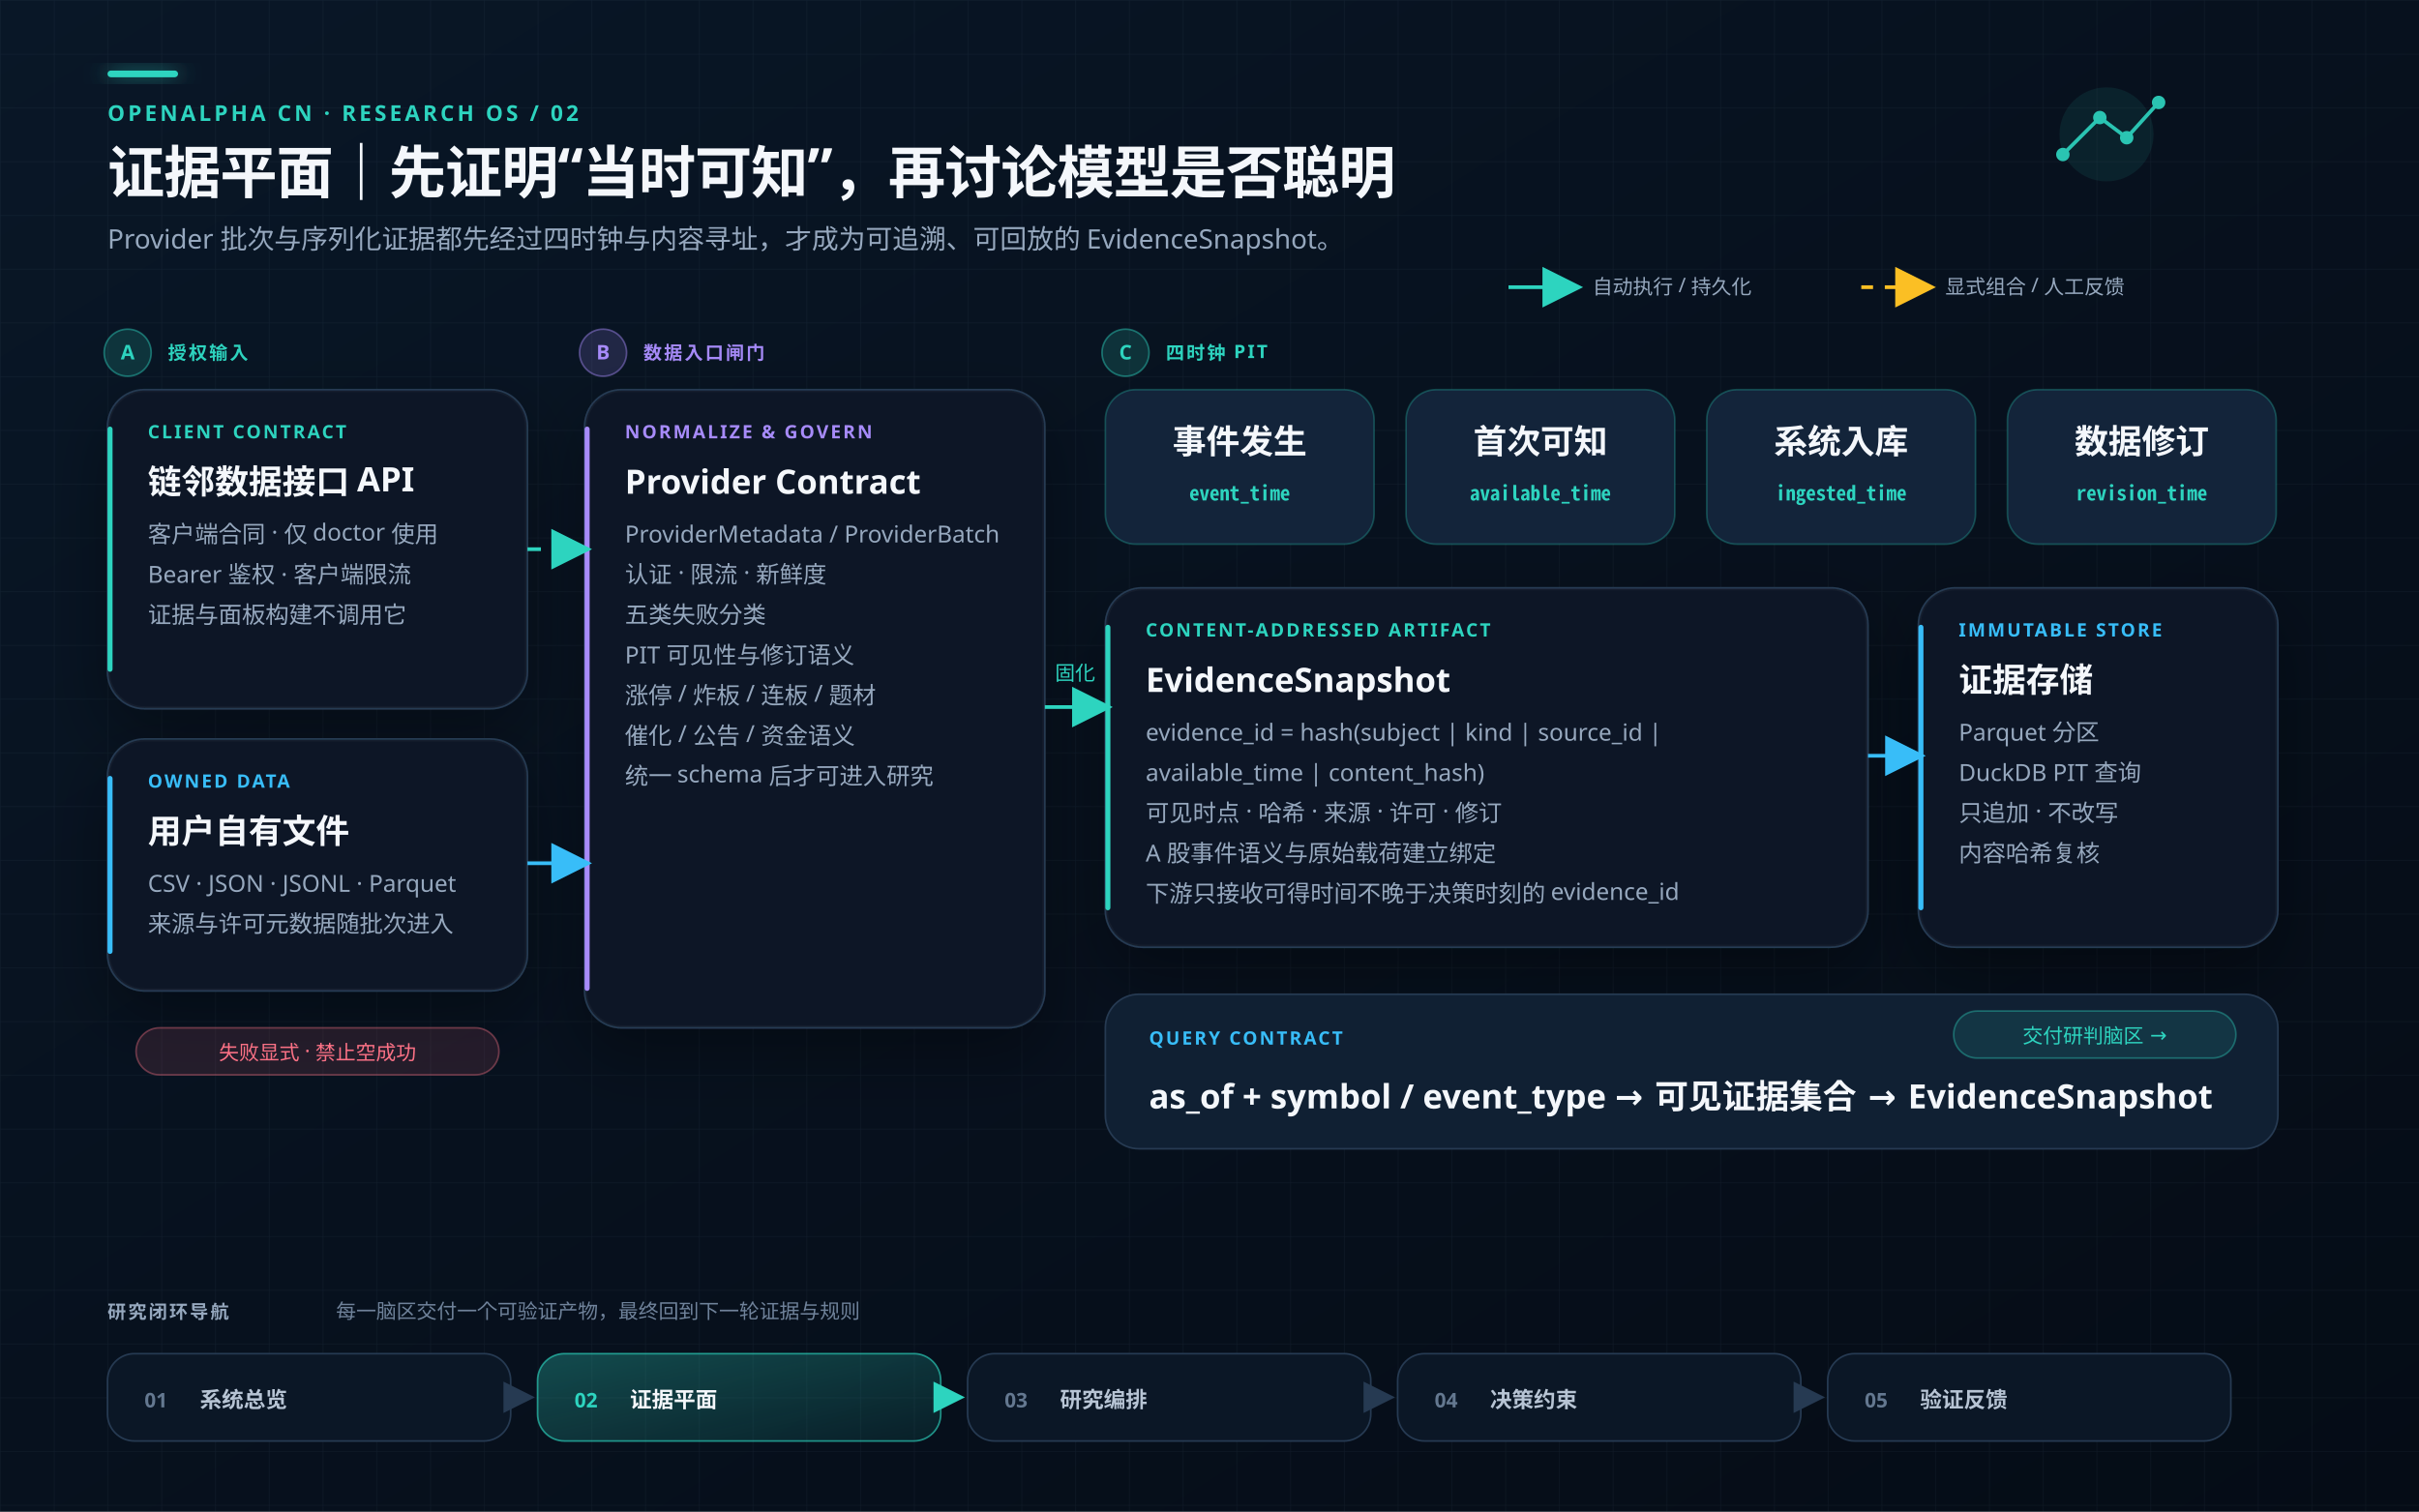
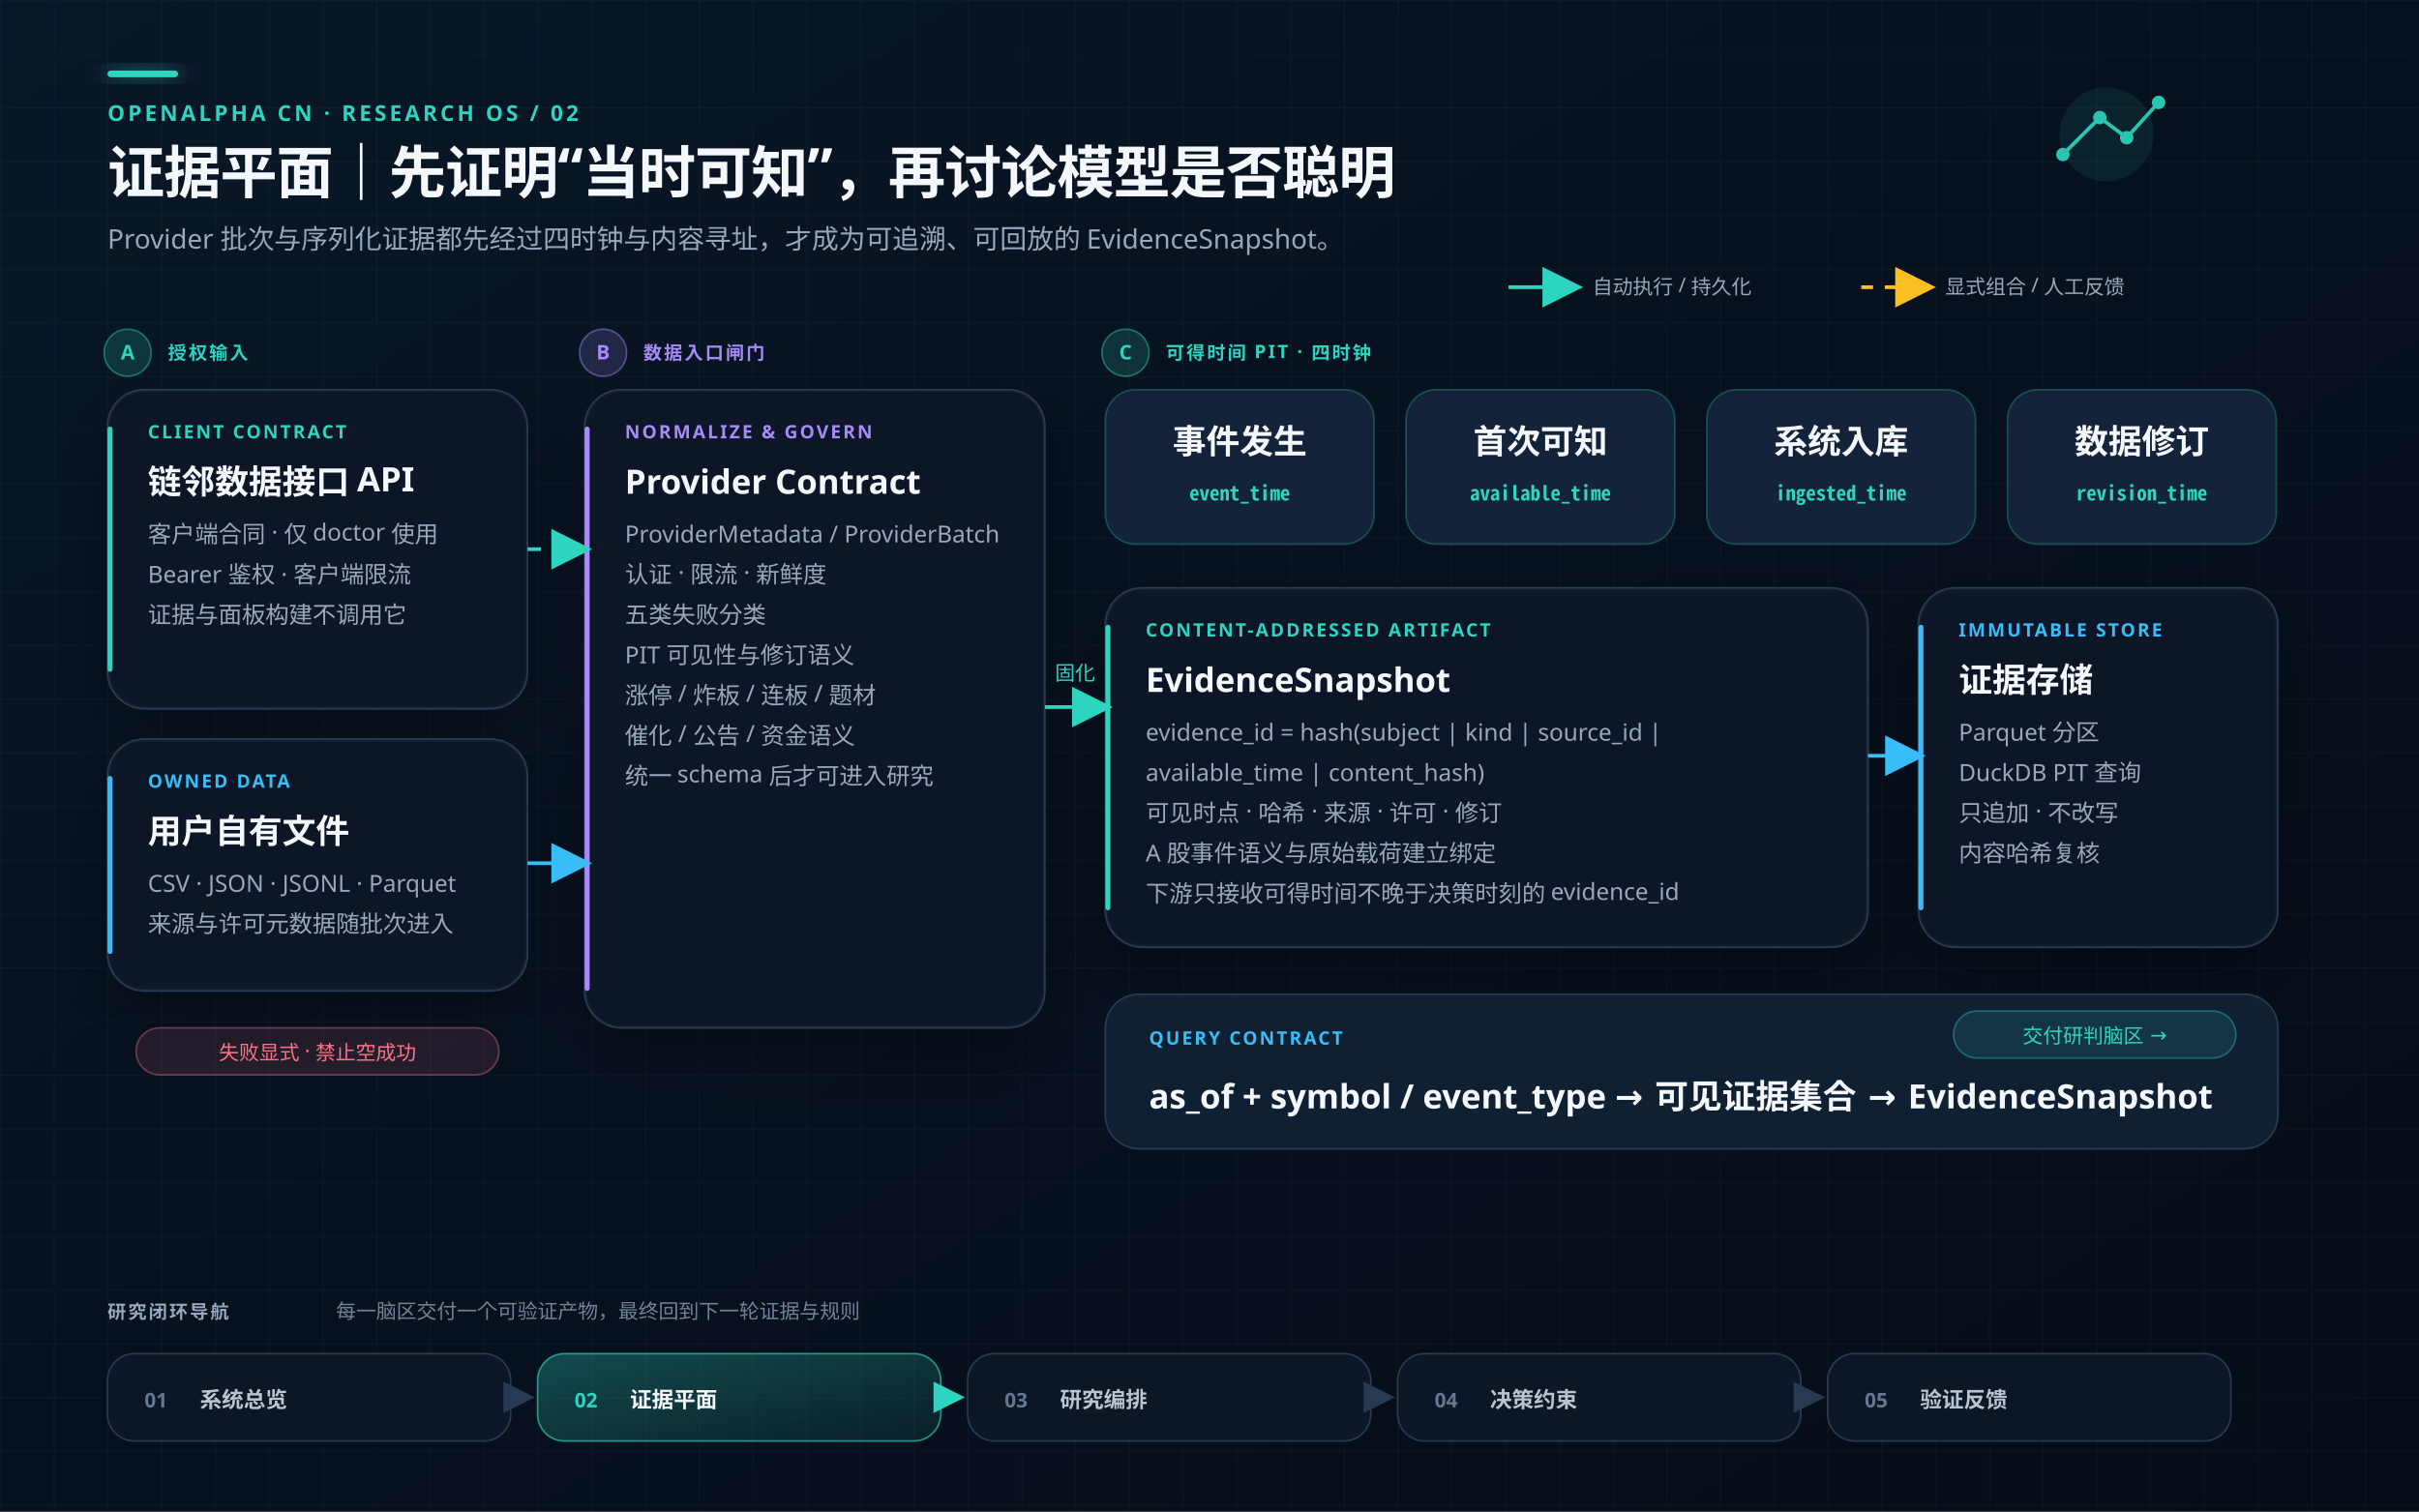
<svg xmlns="http://www.w3.org/2000/svg" width="1440" height="900" viewBox="0 0 1440 900" role="img" aria-labelledby="title desc">
  <defs>
    <linearGradient id="bgGradient" x1="0" y1="0" x2="1" y2="1">
      <stop offset="0" stop-color="#091727" />
      <stop offset=".48" stop-color="#07111E" />
      <stop offset="1" stop-color="#050C16" />
    </linearGradient>
    <radialGradient id="ambient" cx="0" cy="0" r="1" gradientTransform="translate(1160 40) rotate(135) scale(600 420)">
      <stop offset="0" stop-color="#2DD4BF" stop-opacity=".16" />
      <stop offset=".62" stop-color="#2DD4BF" stop-opacity=".025" />
      <stop offset="1" stop-color="#2DD4BF" stop-opacity="0" />
    </radialGradient>
    <linearGradient id="activeNav" x1="0" y1="0" x2="1" y2="1">
      <stop offset="0" stop-color="#2DD4BF" stop-opacity=".30" />
      <stop offset="1" stop-color="#2DD4BF" stop-opacity=".08" />
    </linearGradient>
    <filter id="shadow" x="-20%" y="-20%" width="150%" height="170%">
      <feDropShadow dx="0" dy="16" stdDeviation="20" flood-color="#000000" flood-opacity=".34" />
    </filter>
    <filter id="softGlow" x="-100%" y="-100%" width="300%" height="300%">
      <feGaussianBlur stdDeviation="7" result="blur" />
      <feMerge>
        <feMergeNode in="blur" />
        <feMergeNode in="SourceGraphic" />
      </feMerge>
    </filter>
    <pattern id="grid" width="32" height="32" patternUnits="userSpaceOnUse">
      <path d="M32 0H0V32" fill="none" stroke="#6D87A3" stroke-width=".55" opacity=".12" />
    </pattern>
    <marker id="arrow" markerWidth="11" markerHeight="11" refX="9" refY="5.5" orient="auto" markerUnits="strokeWidth">
      <path d="M0 0L11 5.5L0 11Z" fill="context-stroke" />
+     </marker>
+     <marker id="arrowShort" markerWidth="5" markerHeight="5" refX="4" refY="2.5" orient="auto" markerUnits="strokeWidth">
+       <path d="M0 0L5 2.5L0 5Z" fill="context-stroke" />
    </marker>
    <style>
      text { font-family: Geist, "Plus Jakarta Sans", "Noto Sans SC", "Microsoft YaHei", sans-serif; }
      .eyebrow { font-size: 13px; font-weight: 760; letter-spacing: 1.8px; }
      .title { font-size: 34px; font-weight: 760; letter-spacing: -.5px; }
      .subtitle { font-size: 16px; font-weight: 480; }
      .micro { font-size: 11px; font-weight: 760; letter-spacing: 1.25px; }
      .cardTitle { font-size: 20px; font-weight: 720; }
      .cardTitleTight { font-size: 17px; font-weight: 720; }
      .body { font-size: 14px; font-weight: 490; }
      .small { font-size: 12px; font-weight: 520; }
      .mono { font-size: 12px; font-weight: 680; font-family: Geist Mono, "Noto Sans Mono CJK SC", monospace; }
      .metric { font-size: 28px; font-weight: 780; letter-spacing: -.5px; }
      .nav { font-size: 13px; font-weight: 680; }
      .navNum { font-size: 12px; font-weight: 800; }
    </style>
  </defs>
  <rect width="1440" height="900" fill="#07111E" />
  <rect width="1440" height="900" fill="url(#bgGradient)" />
  <rect width="1440" height="900" fill="url(#ambient)" />
  <rect width="1440" height="900" fill="url(#grid)" />
  <rect x="64" y="42" width="42" height="4" rx="2" fill="#2DD4BF" filter="url(#softGlow)" />
  <text x="64" y="72" class="eyebrow" fill="#2DD4BF">OPENALPHA CN · RESEARCH OS / 02</text>
  <text x="64" y="115" class="title" fill="#F4F7FB">证据平面｜先证明“当时可知”，再讨论模型是否聪明</text>
  <text x="64" y="148" class="subtitle" fill="#96A8BE">Provider 批次与序列化证据都先经过四时钟与内容寻址，才成为可追溯、可回放的 EvidenceSnapshot。</text>
  <g transform="translate(1210 50)" opacity=".92">
    <circle cx="44" cy="30" r="28" fill="#2DD4BF" opacity=".09" />
    <path d="M18 42L40 20L56 32L75 11" fill="none" stroke="#2DD4BF" stroke-width="2.2" />
    <circle cx="18" cy="42" r="4" fill="#2DD4BF" />
    <circle cx="40" cy="20" r="4" fill="#2DD4BF" />
    <circle cx="56" cy="32" r="4" fill="#2DD4BF" />
    <circle cx="75" cy="11" r="4" fill="#2DD4BF" />
  </g>
  <line x1="898" y1="171" x2="938" y2="171" stroke="#2DD4BF" stroke-width="2.2" marker-end="url(#arrow)" />
  <text x="948" y="175" class="small" fill="#96A8BE" text-anchor="start" opacity="1">自动执行 / 持久化</text>
  <line x1="1108" y1="171" x2="1148" y2="171" stroke="#FBBF24" stroke-width="2.2" stroke-dasharray="7 7" marker-end="url(#arrow)" />
  <text x="1158" y="175" class="small" fill="#96A8BE" text-anchor="start" opacity="1">显式组合 / 人工反馈</text>
  <circle cx="76" cy="210" r="14" fill="#2DD4BF" fill-opacity=".16" stroke="#2DD4BF" stroke-opacity=".45" />
  <text x="76" y="214" class="navNum" fill="#2DD4BF" text-anchor="middle" opacity="1">A</text>
  <text x="100" y="214" class="micro" fill="#2DD4BF" text-anchor="start" opacity="1">授权输入</text>
  <rect x="64" y="232" width="250" height="190" rx="22" fill="#0C1928" stroke="#263A52" filter="url(#shadow)" />
  <rect x="65" y="233" width="248" height="188" rx="21" fill="none" stroke="#FFFFFF" stroke-opacity=".035" />
  <rect x="64" y="254" width="3" height="146" rx="1.5" fill="#2DD4BF" />
  <text x="88" y="261" class="micro" fill="#2DD4BF" text-anchor="start" opacity="1">CLIENT CONTRACT</text>
  <text x="88" y="294" class="cardTitle" fill="#F4F7FB" text-anchor="start" opacity="1">链邻数据接口 API</text>
  <text x="88" y="323" class="body" fill="#96A8BE" text-anchor="start" opacity="1">客户端合同 · 仅 doctor 使用</text>
  <text x="88" y="347" class="body" fill="#96A8BE" text-anchor="start" opacity="1">Bearer 鉴权 · 客户端限流</text>
  <text x="88" y="371" class="body" fill="#96A8BE" text-anchor="start" opacity="1">证据与面板构建不调用它</text>
  <rect x="64" y="440" width="250" height="150" rx="22" fill="#0C1928" stroke="#263A52" filter="url(#shadow)" />
  <rect x="65" y="441" width="248" height="148" rx="21" fill="none" stroke="#FFFFFF" stroke-opacity=".035" />
  <rect x="64" y="462" width="3" height="106" rx="1.5" fill="#38BDF8" />
  <text x="88" y="469" class="micro" fill="#38BDF8" text-anchor="start" opacity="1">OWNED DATA</text>
  <text x="88" y="502" class="cardTitle" fill="#F4F7FB" text-anchor="start" opacity="1">用户自有文件</text>
  <text x="88" y="531" class="body" fill="#96A8BE" text-anchor="start" opacity="1">CSV · JSON · JSONL · Parquet</text>
  <text x="88" y="555" class="body" fill="#96A8BE" text-anchor="start" opacity="1">来源与许可元数据随批次进入</text>
  <rect x="81" y="612" width="216" height="28" rx="14" fill="#FB7185" fill-opacity="0.12" stroke="#FB7185" stroke-opacity=".38" />
  <text x="189.0" y="631" class="small" fill="#FB7185" text-anchor="middle" opacity="1">失败显式 · 禁止空成功</text>
  <circle cx="359" cy="210" r="14" fill="#A78BFA" fill-opacity=".16" stroke="#A78BFA" stroke-opacity=".45" />
  <text x="359" y="214" class="navNum" fill="#A78BFA" text-anchor="middle" opacity="1">B</text>
  <text x="383" y="214" class="micro" fill="#A78BFA" text-anchor="start" opacity="1">数据入口闸门</text>
  <rect x="348" y="232" width="274" height="380" rx="22" fill="#0C1928" stroke="#263A52" filter="url(#shadow)" />
  <rect x="349" y="233" width="272" height="378" rx="21" fill="none" stroke="#FFFFFF" stroke-opacity=".035" />
  <rect x="348" y="254" width="3" height="336" rx="1.5" fill="#A78BFA" />
  <text x="372" y="261" class="micro" fill="#A78BFA" text-anchor="start" opacity="1">NORMALIZE &amp; GOVERN</text>
  <text x="372" y="294" class="cardTitle" fill="#F4F7FB" text-anchor="start" opacity="1">Provider Contract</text>
  <text x="372" y="323" class="body" fill="#96A8BE" text-anchor="start" opacity="1">ProviderMetadata / ProviderBatch</text>
  <text x="372" y="347" class="body" fill="#96A8BE" text-anchor="start" opacity="1">认证 · 限流 · 新鲜度</text>
  <text x="372" y="371" class="body" fill="#96A8BE" text-anchor="start" opacity="1">五类失败分类</text>
  <text x="372" y="395" class="body" fill="#96A8BE" text-anchor="start" opacity="1">PIT 可见性与修订语义</text>
  <text x="372" y="419" class="body" fill="#96A8BE" text-anchor="start" opacity="1">涨停 / 炸板 / 连板 / 题材</text>
  <text x="372" y="443" class="body" fill="#96A8BE" text-anchor="start" opacity="1">催化 / 公告 / 资金语义</text>
  <text x="372" y="467" class="body" fill="#96A8BE" text-anchor="start" opacity="1">统一 schema 后才可进入研究</text>
  <path d="M314 327L348 327" fill="none" stroke="#2DD4BF" stroke-width="2.2" stroke-dasharray="8 8" marker-end="url(#arrow)" />
  <path d="M314 514L348 514" fill="none" stroke="#38BDF8" stroke-width="2.2" marker-end="url(#arrow)" />
  <circle cx="670" cy="210" r="14" fill="#2DD4BF" fill-opacity=".16" stroke="#2DD4BF" stroke-opacity=".45" />
  <text x="670" y="214" class="navNum" fill="#2DD4BF" text-anchor="middle" opacity="1">C</text>
-   <text x="694" y="214" class="micro" fill="#2DD4BF" text-anchor="start" opacity="1">四时钟 PIT</text>
+   <text x="694" y="214" class="micro" fill="#2DD4BF" text-anchor="start" opacity="1">可得时间 PIT · 四时钟</text>
  <rect x="658" y="232" width="160" height="92" rx="18" fill="#13243A" stroke="#2DD4BF" stroke-opacity=".28" />
  <text x="738" y="270" class="cardTitle" fill="#F4F7FB" text-anchor="middle" opacity="1">事件发生</text>
  <text x="738" y="298" class="mono" fill="#2DD4BF" text-anchor="middle" opacity="1">event_time</text>
  <rect x="837" y="232" width="160" height="92" rx="18" fill="#13243A" stroke="#2DD4BF" stroke-opacity=".28" />
  <text x="917" y="270" class="cardTitle" fill="#F4F7FB" text-anchor="middle" opacity="1">首次可知</text>
  <text x="917" y="298" class="mono" fill="#2DD4BF" text-anchor="middle" opacity="1">available_time</text>
  <rect x="1016" y="232" width="160" height="92" rx="18" fill="#13243A" stroke="#2DD4BF" stroke-opacity=".28" />
  <text x="1096" y="270" class="cardTitle" fill="#F4F7FB" text-anchor="middle" opacity="1">系统入库</text>
  <text x="1096" y="298" class="mono" fill="#2DD4BF" text-anchor="middle" opacity="1">ingested_time</text>
  <rect x="1195" y="232" width="160" height="92" rx="18" fill="#13243A" stroke="#2DD4BF" stroke-opacity=".28" />
  <text x="1275" y="270" class="cardTitle" fill="#F4F7FB" text-anchor="middle" opacity="1">数据修订</text>
  <text x="1275" y="298" class="mono" fill="#2DD4BF" text-anchor="middle" opacity="1">revision_time</text>
  <rect x="658" y="350" width="454" height="214" rx="22" fill="#0C1928" stroke="#263A52" filter="url(#shadow)" />
  <rect x="659" y="351" width="452" height="212" rx="21" fill="none" stroke="#FFFFFF" stroke-opacity=".035" />
  <rect x="658" y="372" width="3" height="170" rx="1.5" fill="#2DD4BF" />
  <text x="682" y="379" class="micro" fill="#2DD4BF" text-anchor="start" opacity="1">CONTENT-ADDRESSED ARTIFACT</text>
  <text x="682" y="412" class="cardTitle" fill="#F4F7FB" text-anchor="start" opacity="1">EvidenceSnapshot</text>
  <text x="682" y="441" class="body" fill="#96A8BE" text-anchor="start" opacity="1">evidence_id = hash(subject | kind | source_id |</text>
  <text x="682" y="465" class="body" fill="#96A8BE" text-anchor="start" opacity="1">available_time | content_hash)</text>
  <text x="682" y="489" class="body" fill="#96A8BE" text-anchor="start" opacity="1">可见时点 · 哈希 · 来源 · 许可 · 修订</text>
  <text x="682" y="513" class="body" fill="#96A8BE" text-anchor="start" opacity="1">A 股事件语义与原始载荷建立绑定</text>
  <text x="682" y="537" class="body" fill="#96A8BE" text-anchor="start" opacity="1">下游只接收可得时间不晚于决策时刻的 evidence_id</text>
  <path d="M622 421L658 421" fill="none" stroke="#2DD4BF" stroke-width="2.2" marker-end="url(#arrow)" />
  <text x="640.0" y="405" class="small" fill="#2DD4BF" text-anchor="middle" opacity="1">固化</text>
  <rect x="1142" y="350" width="214" height="214" rx="22" fill="#0C1928" stroke="#263A52" filter="url(#shadow)" />
  <rect x="1143" y="351" width="212" height="212" rx="21" fill="none" stroke="#FFFFFF" stroke-opacity=".035" />
  <rect x="1142" y="372" width="3" height="170" rx="1.5" fill="#38BDF8" />
  <text x="1166" y="379" class="micro" fill="#38BDF8" text-anchor="start" opacity="1">IMMUTABLE STORE</text>
  <text x="1166" y="412" class="cardTitle" fill="#F4F7FB" text-anchor="start" opacity="1">证据存储</text>
  <text x="1166" y="441" class="body" fill="#96A8BE" text-anchor="start" opacity="1">Parquet 分区</text>
  <text x="1166" y="465" class="body" fill="#96A8BE" text-anchor="start" opacity="1">DuckDB PIT 查询</text>
  <text x="1166" y="489" class="body" fill="#96A8BE" text-anchor="start" opacity="1">只追加 · 不改写</text>
  <text x="1166" y="513" class="body" fill="#96A8BE" text-anchor="start" opacity="1">内容哈希复核</text>
  <path d="M1112 450L1142 450" fill="none" stroke="#38BDF8" stroke-width="2.2" marker-end="url(#arrow)" />
  <rect x="658" y="592" width="698" height="92" rx="20" fill="#102033" stroke="#263A52" />
  <text x="684" y="622" class="micro" fill="#38BDF8" text-anchor="start" opacity="1">QUERY CONTRACT</text>
  <text x="684" y="660" class="cardTitle" fill="#F4F7FB" text-anchor="start" opacity="1">as_of + symbol / event_type → 可见证据集合 → EvidenceSnapshot</text>
  <rect x="1163" y="602" width="168" height="28" rx="14" fill="#2DD4BF" fill-opacity="0.12" stroke="#2DD4BF" stroke-opacity=".38" />
  <text x="1247.0" y="621" class="small" fill="#2DD4BF" text-anchor="middle" opacity="1">交付研判脑区 →</text>
  <text x="64" y="785" class="micro" fill="#96A8BE" text-anchor="start" opacity="1">研究闭环导航</text>
  <text x="200" y="785" class="small" fill="#6F829A" text-anchor="start" opacity="1">每一脑区交付一个可验证产物，最终回到下一轮证据与规则</text>
  <rect x="64" y="806" width="240" height="52" rx="16" fill="#0B1726" stroke="#263A52" />
  <text x="86" y="838" class="navNum" fill="#647890" text-anchor="start" opacity="1">01</text>
  <text x="119" y="838" class="nav" fill="#B7C4D4" text-anchor="start" opacity="1">系统总览</text>
  <path d="M309 832H315" stroke="#263A52" stroke-width="1.7" marker-end="url(#arrow)" />
  <rect x="320" y="806" width="240" height="52" rx="16" fill="url(#activeNav)" stroke="#2DD4BF" stroke-opacity=".64" />
  <text x="342" y="838" class="navNum" fill="#2DD4BF" text-anchor="start" opacity="1">02</text>
  <text x="375" y="838" class="nav" fill="#F4F7FB" text-anchor="start" opacity="1">证据平面</text>
  <path d="M565 832H571" stroke="#2DD4BF" stroke-width="1.7" marker-end="url(#arrow)" />
  <rect x="576" y="806" width="240" height="52" rx="16" fill="#0B1726" stroke="#263A52" />
  <text x="598" y="838" class="navNum" fill="#647890" text-anchor="start" opacity="1">03</text>
  <text x="631" y="838" class="nav" fill="#B7C4D4" text-anchor="start" opacity="1">研究编排</text>
  <path d="M821 832H827" stroke="#263A52" stroke-width="1.7" marker-end="url(#arrow)" />
  <rect x="832" y="806" width="240" height="52" rx="16" fill="#0B1726" stroke="#263A52" />
  <text x="854" y="838" class="navNum" fill="#647890" text-anchor="start" opacity="1">04</text>
  <text x="887" y="838" class="nav" fill="#B7C4D4" text-anchor="start" opacity="1">决策约束</text>
  <path d="M1077 832H1083" stroke="#263A52" stroke-width="1.7" marker-end="url(#arrow)" />
  <rect x="1088" y="806" width="240" height="52" rx="16" fill="#0B1726" stroke="#263A52" />
  <text x="1110" y="838" class="navNum" fill="#647890" text-anchor="start" opacity="1">05</text>
  <text x="1143" y="838" class="nav" fill="#B7C4D4" text-anchor="start" opacity="1">验证反馈</text>
</svg>
